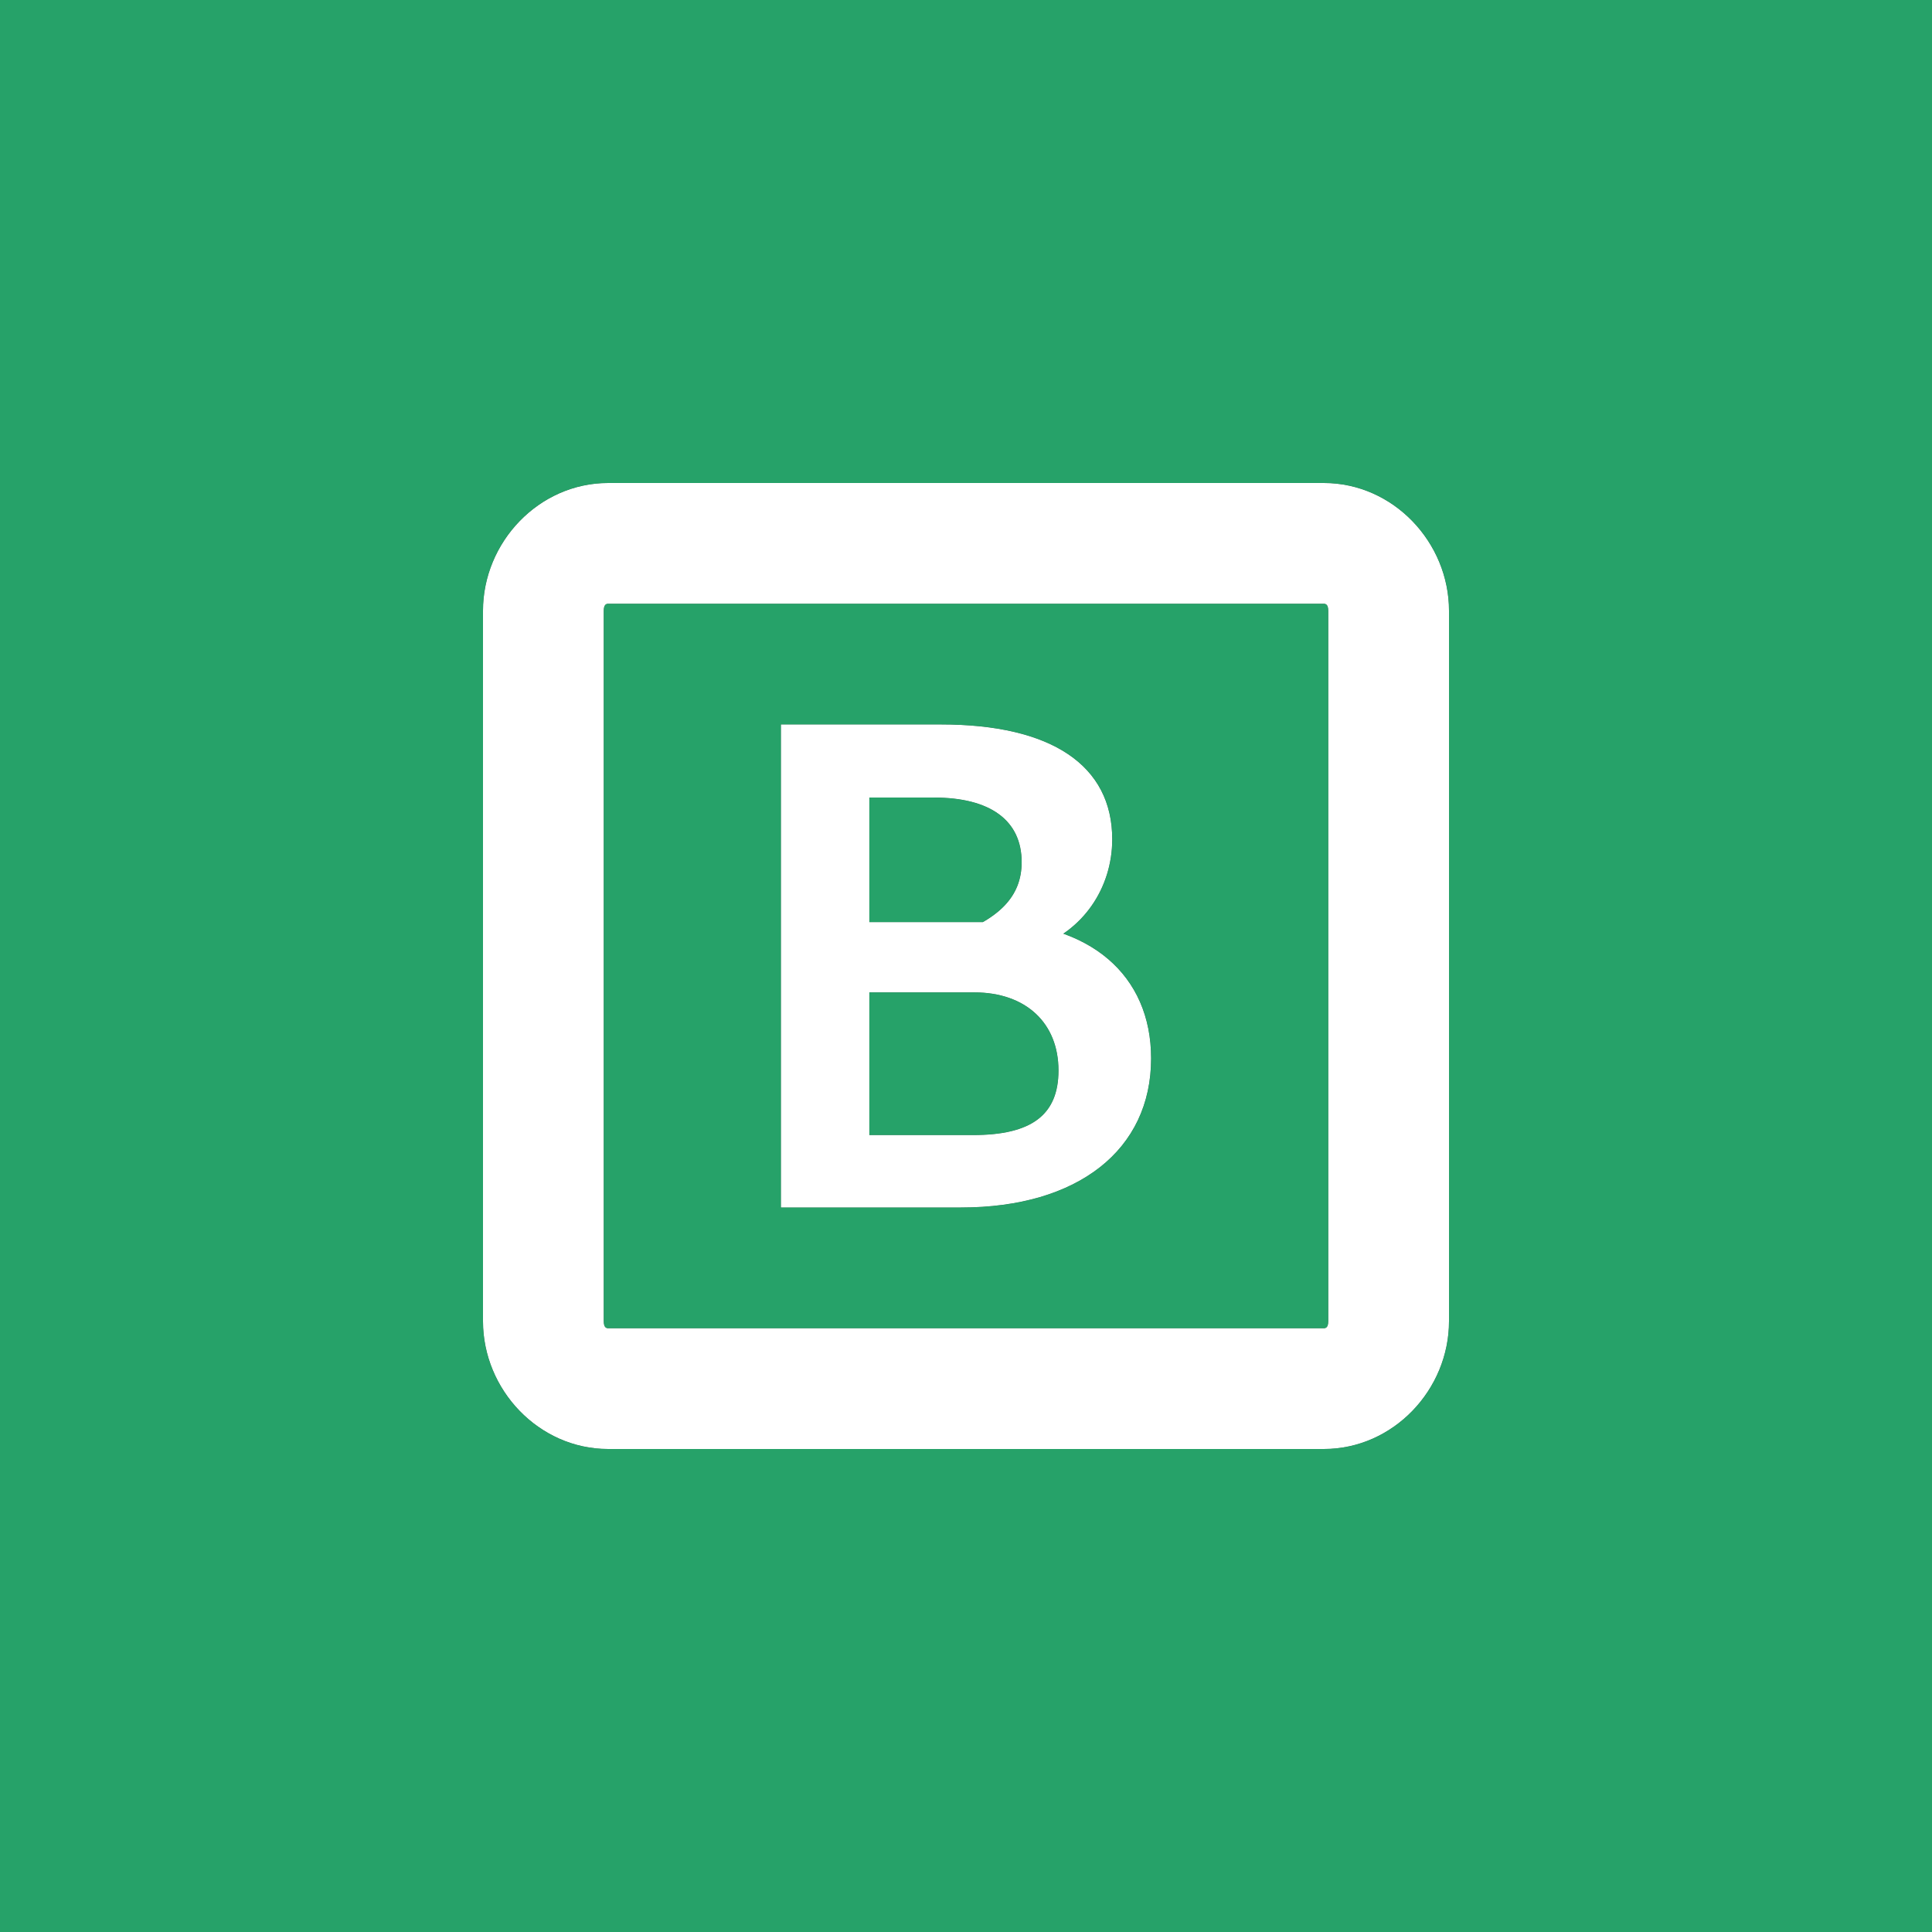
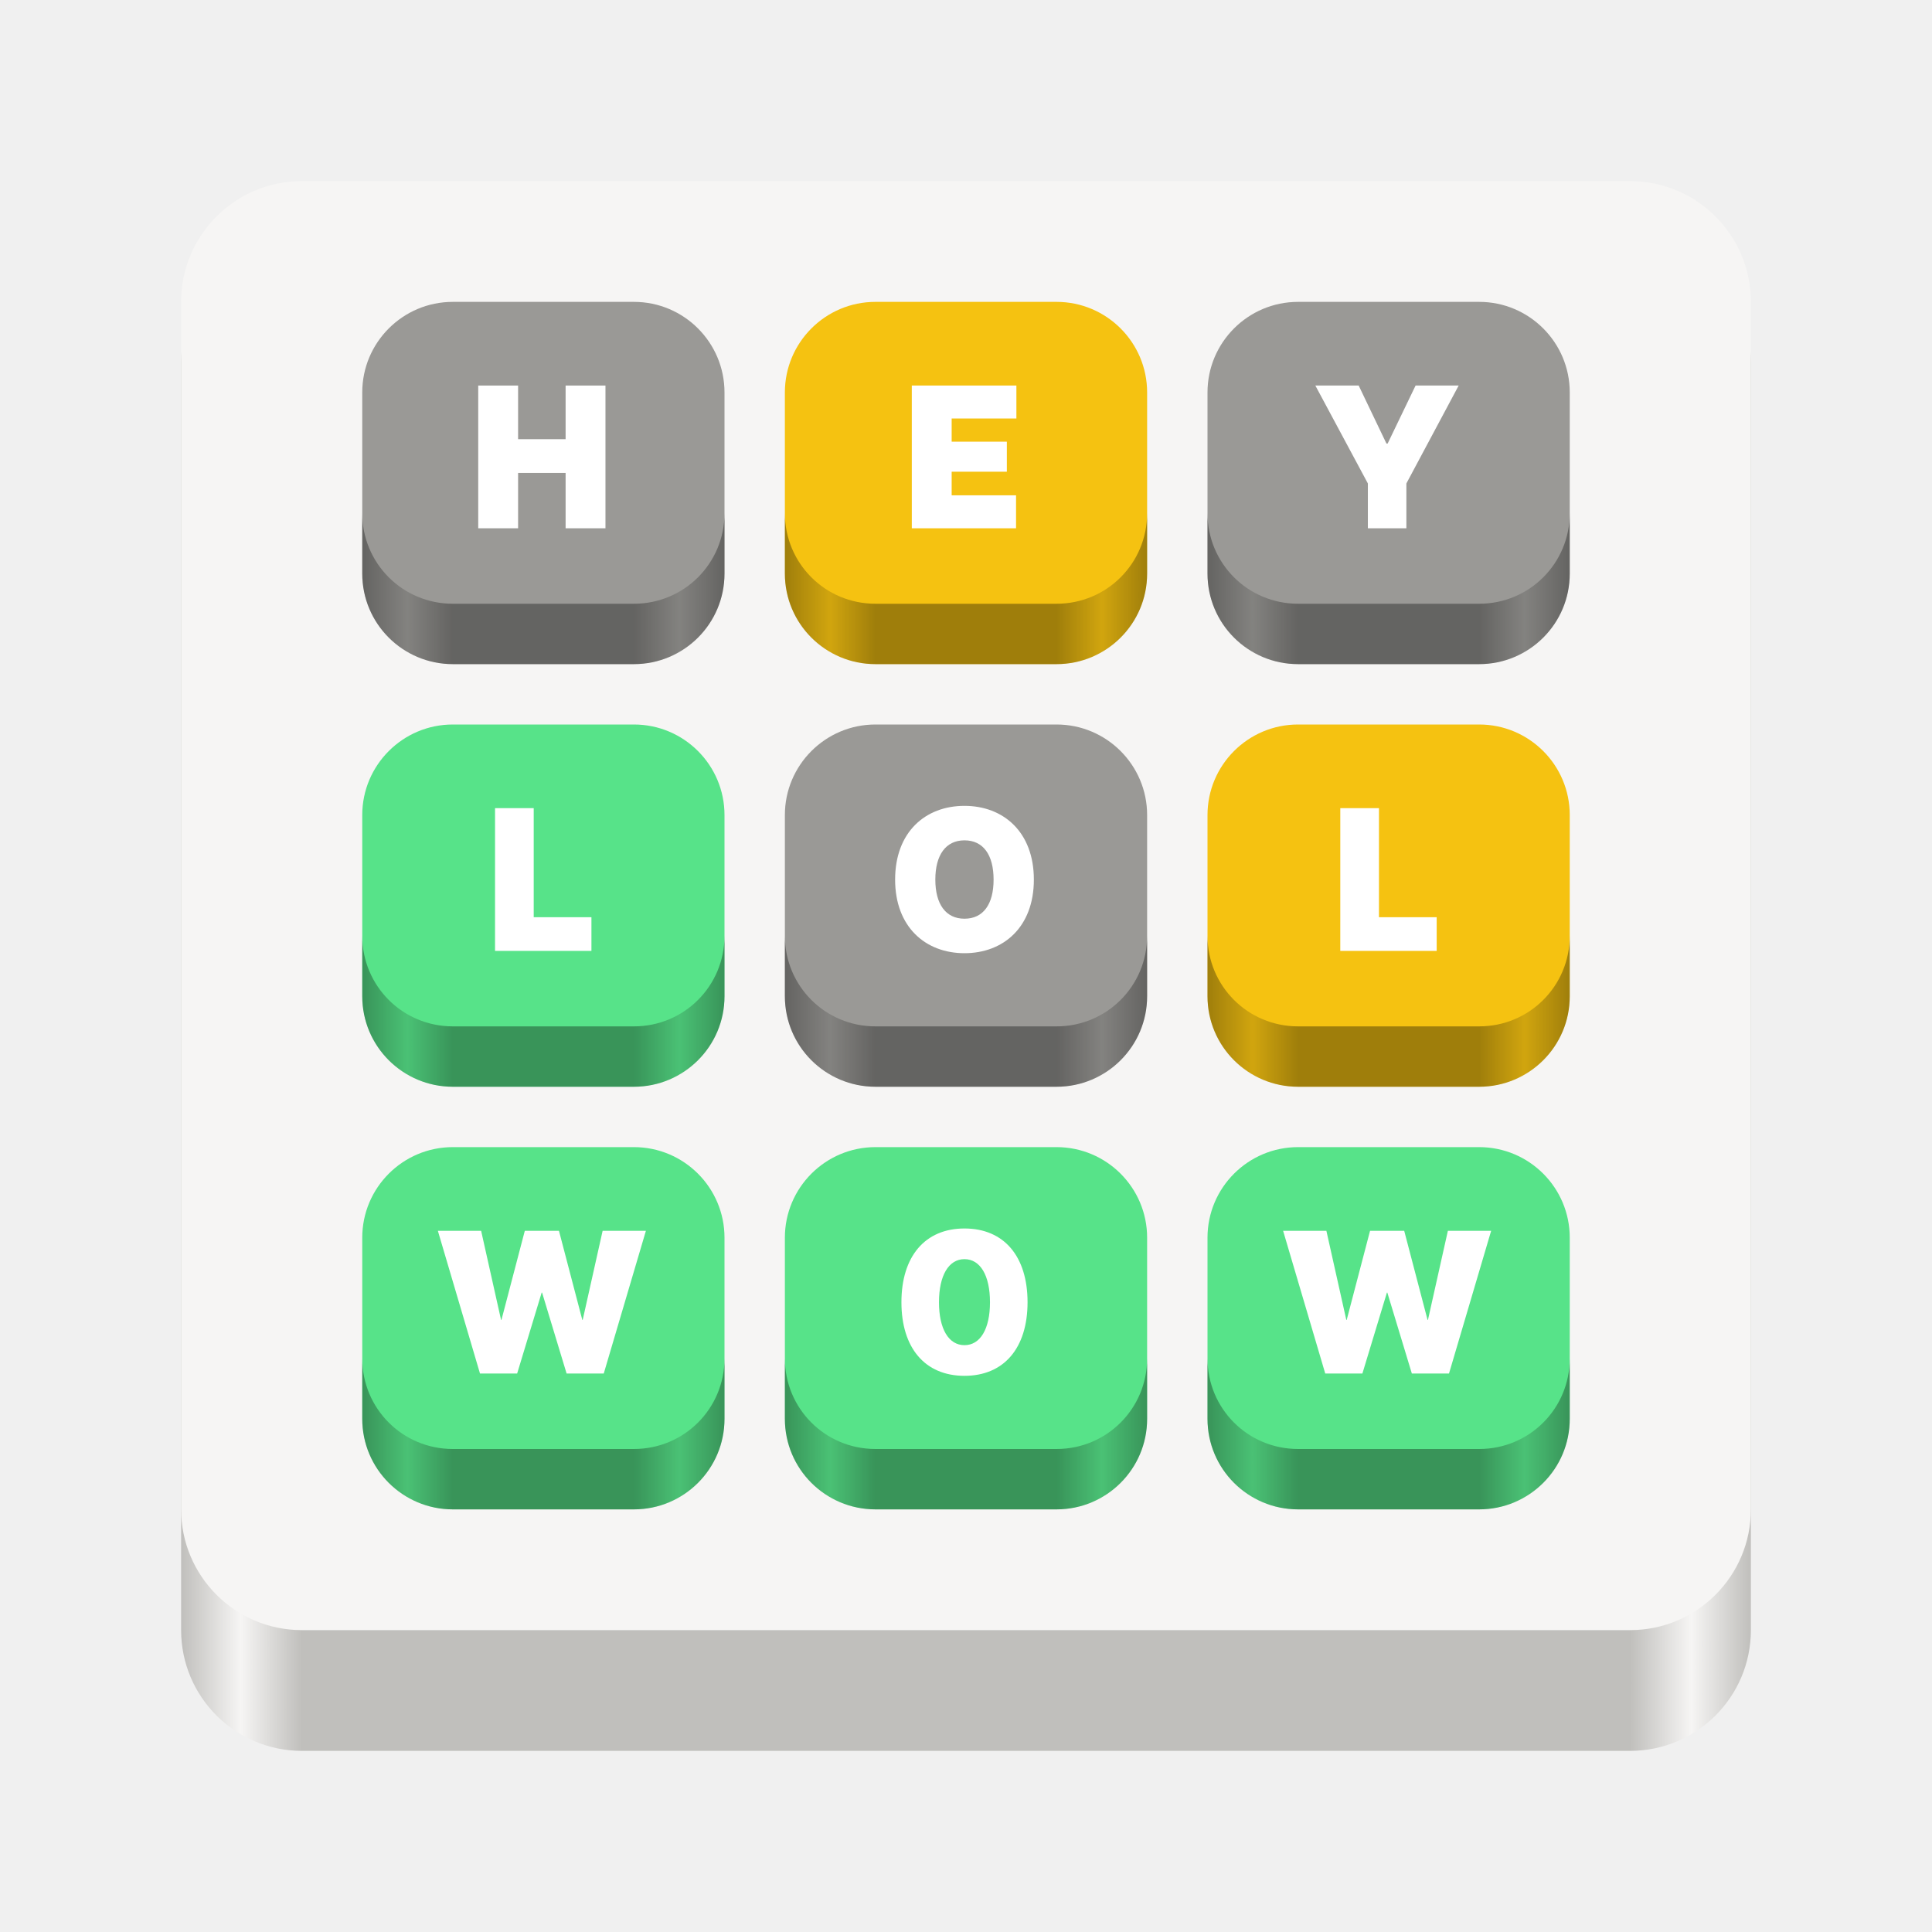
- <svg xmlns="http://www.w3.org/2000/svg" xmlns:xlink="http://www.w3.org/1999/xlink" width="256" height="256" version="1.1">
-   <defs>
-     <linearGradient id="Gradient" x1="0" x2="0" y1="0" y2="1">
-       <stop offset="0%" style="stop-color:#26A269;stop-opacity:1" />
-       <stop offset="100%" style="stop-color:#26A269;stop-opacity:1" />
-     </linearGradient>
-     <filter id="alpha-to-white">
-       <feColorMatrix in="SourceGraphic" type="matrix" values="0 0 0 1 0                              0 0 0 1 0                              0 0 0 1 0                              0 0 0 1 0" />
-     </filter>
-     <g id="child-svg">
-       <svg height="16px" viewBox="0 0 16 16" width="16px">
-         <path d="m 2.074 0 c -1.152 0 -2.074 0.984 -2.074 2.117 v 11.766 c 0 1.133 0.922 2.117 2.074 2.117 h 11.852 c 1.152 0 2.074 -0.984 2.074 -2.117 v -11.766 c 0 -1.133 -0.922 -2.117 -2.074 -2.117 z m 0 2 h 11.852 c 0.035 0 0.074 0.016 0.074 0.117 v 11.766 c 0 0.102 -0.039 0.117 -0.074 0.117 h -11.852 c -0.035 0 -0.074 -0.016 -0.074 -0.117 v -11.766 c 0 -0.102 0.039 -0.117 0.074 -0.117 z m 0 0" />
-         <path d="m 4.934 12 h 2.984 c 1.938 0 3.148 -0.957 3.148 -2.469 c 0 -1.383 -1.016 -2.258 -2.664 -2.258 h -2.535 v 1.164 h 2.27 c 0.855 0 1.395 0.508 1.395 1.293 c 0 0.738 -0.449 1.07 -1.414 1.07 h -1.719 v -5.59 h 1.07 c 0.934 0 1.453 0.379 1.453 1.07 c 0 0.566 -0.367 0.957 -1.223 1.246 l 1.465 0.16 c 0.762 -0.254 1.258 -0.969 1.258 -1.785 c 0 -1.223 -1.004 -1.902 -2.836 -1.902 h -2.652 z m 0 0" />
-       </svg>
-     </g>
-   </defs>
-   <rect width="256" height="256" fill="url(#Gradient)" ry="0" x="0" y="0" />
-   <use xlink:href="#child-svg" filter="url(#alpha-to-white)" transform="matrix(8,0,0,8,64,64)" />
+ <svg xmlns="http://www.w3.org/2000/svg" xmlns:xlink="http://www.w3.org/1999/xlink" height="128px" viewBox="0 0 128 128" width="128px">
+   <linearGradient id="a" gradientTransform="matrix(0.232143 0 0 0.328947 -8.56691 263.827)" gradientUnits="userSpaceOnUse" x1="88.596" x2="536.596" y1="-449.394" y2="-449.394">
+     <stop offset="0" stop-color="#c0bfbc" />
+     <stop offset="0.038" stop-color="#f6f5f4" />
+     <stop offset="0.077" stop-color="#c0bfbc" />
+     <stop offset="0.923" stop-color="#c0bfbc" />
+     <stop offset="0.962" stop-color="#f6f5f4" />
+     <stop offset="1" stop-color="#c0bfbc" />
+   </linearGradient>
+   <linearGradient id="b" gradientUnits="userSpaceOnUse">
+     <stop offset="0" stop-opacity="0.349" />
+     <stop offset="0.125" stop-opacity="0.149" />
+     <stop offset="0.25" stop-opacity="0.349" />
+     <stop offset="0.75" stop-opacity="0.349" />
+     <stop offset="0.875" stop-opacity="0.149" />
+     <stop offset="1" stop-opacity="0.349" />
+   </linearGradient>
+   <linearGradient id="c" x1="52" x2="76" xlink:href="#b" y1="66" y2="66" />
+   <linearGradient id="d" x1="80" x2="104" xlink:href="#b" y1="66" y2="66" />
+   <linearGradient id="e" x1="24" x2="48" xlink:href="#b" y1="66" y2="66" />
+   <linearGradient id="f" x1="52" x2="76" xlink:href="#b" y1="38" y2="38" />
+   <linearGradient id="g" x1="80" x2="104" xlink:href="#b" y1="38" y2="38" />
+   <linearGradient id="h" x1="24" x2="48" xlink:href="#b" y1="38" y2="38" />
+   <linearGradient id="i" x1="52" x2="76" xlink:href="#b" y1="94" y2="94" />
+   <linearGradient id="j" x1="80" x2="104" xlink:href="#b" y1="94" y2="94" />
+   <linearGradient id="k" x1="24" x2="48" xlink:href="#b" y1="94" y2="94" />
+   <path d="m 20 16 h 88 c 4.418 0 8 3.582 8 8 v 84 c 0 4.418 -3.582 8 -8 8 h -88 c -4.418 0 -8 -3.582 -8 -8 v -84 c 0 -4.418 3.582 -8 8 -8 z m 0 0" fill="url(#a)" />
+   <path d="m 20 12 h 88 c 4.418 0 8 3.582 8 8 v 80 c 0 4.418 -3.582 8 -8 8 h -88 c -4.418 0 -8 -3.582 -8 -8 v -80 c 0 -4.418 3.582 -8 8 -8 z m 0 0" fill="#f6f5f4" />
+   <path d="m 58 48 h 12 c 3.312 0 6 2.688 6 6 v 12 c 0 3.312 -2.688 6 -6 6 h -12 c -3.312 0 -6 -2.688 -6 -6 v -12 c 0 -3.312 2.688 -6 6 -6 z m 0 0" fill="#9a9996" />
+   <path d="m 58 76 h 12 c 3.312 0 6 2.688 6 6 v 12 c 0 3.312 -2.688 6 -6 6 h -12 c -3.312 0 -6 -2.688 -6 -6 v -12 c 0 -3.312 2.688 -6 6 -6 z m 0 0" fill="#57e389" />
+   <path d="m 30 76 h 12 c 3.312 0 6 2.688 6 6 v 12 c 0 3.312 -2.688 6 -6 6 h -12 c -3.312 0 -6 -2.688 -6 -6 v -12 c 0 -3.312 2.688 -6 6 -6 z m 0 0" fill="#57e389" />
+   <path d="m 86 48 h 12 c 3.312 0 6 2.688 6 6 v 12 c 0 3.312 -2.688 6 -6 6 h -12 c -3.312 0 -6 -2.688 -6 -6 v -12 c 0 -3.312 2.688 -6 6 -6 z m 0 0" fill="#f5c211" />
+   <path d="m 30 20 h 12 c 3.312 0 6 2.688 6 6 v 12 c 0 3.312 -2.688 6 -6 6 h -12 c -3.312 0 -6 -2.688 -6 -6 v -12 c 0 -3.312 2.688 -6 6 -6 z m 0 0" fill="#9a9996" />
+   <path d="m 52 62 v 4 c 0 3.324 2.676 6 6 6 h 12 c 3.324 0 6 -2.676 6 -6 v -4 c 0 3.324 -2.676 6 -6 6 h -12 c -3.324 0 -6 -2.676 -6 -6 z m 0 0" fill="url(#c)" />
+   <path d="m 80 62 v 4 c 0 3.324 2.676 6 6 6 h 12 c 3.324 0 6 -2.676 6 -6 v -4 c 0 3.324 -2.676 6 -6 6 h -12 c -3.324 0 -6 -2.676 -6 -6 z m 0 0" fill="url(#d)" />
+   <path d="m 58 20 h 12 c 3.312 0 6 2.688 6 6 v 12 c 0 3.312 -2.688 6 -6 6 h -12 c -3.312 0 -6 -2.688 -6 -6 v -12 c 0 -3.312 2.688 -6 6 -6 z m 0 0" fill="#f5c211" />
+   <path d="m 86 20 h 12 c 3.312 0 6 2.688 6 6 v 12 c 0 3.312 -2.688 6 -6 6 h -12 c -3.312 0 -6 -2.688 -6 -6 v -12 c 0 -3.312 2.688 -6 6 -6 z m 0 0" fill="#9a9996" />
+   <path d="m 30 48 h 12 c 3.312 0 6 2.688 6 6 v 12 c 0 3.312 -2.688 6 -6 6 h -12 c -3.312 0 -6 -2.688 -6 -6 v -12 c 0 -3.312 2.688 -6 6 -6 z m 0 0" fill="#57e389" />
+   <path d="m 24 62 v 4 c 0 3.324 2.676 6 6 6 h 12 c 3.324 0 6 -2.676 6 -6 v -4 c 0 3.324 -2.676 6 -6 6 h -12 c -3.324 0 -6 -2.676 -6 -6 z m 0 0" fill="url(#e)" />
+   <path d="m 86 76 h 12 c 3.312 0 6 2.688 6 6 v 12 c 0 3.312 -2.688 6 -6 6 h -12 c -3.312 0 -6 -2.688 -6 -6 v -12 c 0 -3.312 2.688 -6 6 -6 z m 0 0" fill="#57e389" />
+   <g fill="#ffffff">
+     <path d="m 31.684 35 h 2.641 v -3.668 h 3.148 v 3.668 h 2.641 v -9.457 h -2.641 v 3.555 h -3.148 v -3.555 h -2.641 z m 0 0" />
+     <path d="m 60.41 35 h 6.906 v -2.184 h -4.266 v -1.562 h 3.656 v -1.992 h -3.656 v -1.535 h 4.289 v -2.184 h -6.93 z m 0 0" />
+     <path d="m 87.145 25.543 l 3.48 6.488 v 2.969 h 2.551 v -2.969 l 3.465 -6.488 h -2.855 l -1.852 3.844 h -0.078 l -1.84 -3.844 z m 0 0" />
+     <path d="m 32.797 63 h 6.387 v -2.234 h -3.824 v -7.223 h -2.562 z m 0 0" />
+     <path d="m 63.898 63.152 c 2.574 0 4.598 -1.719 4.598 -4.875 c 0 -3.16 -2.023 -4.887 -4.598 -4.887 c -2.582 0 -4.594 1.727 -4.594 4.887 c 0 3.137 2.012 4.875 4.594 4.875 z m 0 -2.285 c -1.234 0 -1.93 -0.957 -1.93 -2.59 c 0 -1.637 0.695 -2.602 1.93 -2.602 c 1.246 0 1.93 0.965 1.93 2.602 c 0 1.633 -0.684 2.59 -1.93 2.59 z m 0 0" />
+     <path d="m 88.797 63 h 6.387 v -2.234 h -3.824 v -7.223 h -2.562 z m 0 0" />
+   </g>
+   <path d="m 52 34 v 4 c 0 3.324 2.676 6 6 6 h 12 c 3.324 0 6 -2.676 6 -6 v -4 c 0 3.324 -2.676 6 -6 6 h -12 c -3.324 0 -6 -2.676 -6 -6 z m 0 0" fill="url(#f)" />
+   <path d="m 80 34 v 4 c 0 3.324 2.676 6 6 6 h 12 c 3.324 0 6 -2.676 6 -6 v -4 c 0 3.324 -2.676 6 -6 6 h -12 c -3.324 0 -6 -2.676 -6 -6 z m 0 0" fill="url(#g)" />
+   <path d="m 24 34 v 4 c 0 3.324 2.676 6 6 6 h 12 c 3.324 0 6 -2.676 6 -6 v -4 c 0 3.324 -2.676 6 -6 6 h -12 c -3.324 0 -6 -2.676 -6 -6 z m 0 0" fill="url(#h)" />
+   <path d="m 52 90 v 4 c 0 3.324 2.676 6 6 6 h 12 c 3.324 0 6 -2.676 6 -6 v -4 c 0 3.324 -2.676 6 -6 6 h -12 c -3.324 0 -6 -2.676 -6 -6 z m 0 0" fill="url(#i)" />
+   <path d="m 80 90 v 4 c 0 3.324 2.676 6 6 6 h 12 c 3.324 0 6 -2.676 6 -6 v -4 c 0 3.324 -2.676 6 -6 6 h -12 c -3.324 0 -6 -2.676 -6 -6 z m 0 0" fill="url(#j)" />
+   <path d="m 24 90 v 4 c 0 3.324 2.676 6 6 6 h 12 c 3.324 0 6 -2.676 6 -6 v -4 c 0 3.324 -2.676 6 -6 6 h -12 c -3.324 0 -6 -2.676 -6 -6 z m 0 0" fill="url(#k)" />
+   <path d="m 31.801 91 h 2.461 l 1.625 -5.363 h 0.027 l 1.625 5.363 h 2.461 l 2.793 -9.457 h -2.867 l -1.32 5.902 h -0.027 l -1.547 -5.902 h -2.262 l -1.547 5.902 h -0.027 l -1.32 -5.902 h -2.867 z m 0 0" fill="#ffffff" />
+   <path d="m 63.898 91.152 c 2.625 0 4.18 -1.848 4.18 -4.875 c 0 -3.035 -1.555 -4.887 -4.18 -4.887 c -2.621 0 -4.176 1.859 -4.176 4.887 c 0 3.023 1.555 4.875 4.176 4.875 z m 0 -2.031 c -1.047 0 -1.688 -1.078 -1.688 -2.844 c 0 -1.77 0.641 -2.855 1.688 -2.855 c 1.051 0 1.691 1.086 1.691 2.855 c 0 1.766 -0.641 2.844 -1.691 2.844 z m 0 0" fill="#ffffff" />
+   <path d="m 87.801 91 h 2.461 l 1.625 -5.363 h 0.027 l 1.625 5.363 h 2.461 l 2.793 -9.457 h -2.867 l -1.32 5.902 h -0.027 l -1.547 -5.902 h -2.262 l -1.547 5.902 h -0.027 l -1.32 -5.902 h -2.867 z m 0 0" fill="#ffffff" />
</svg>
